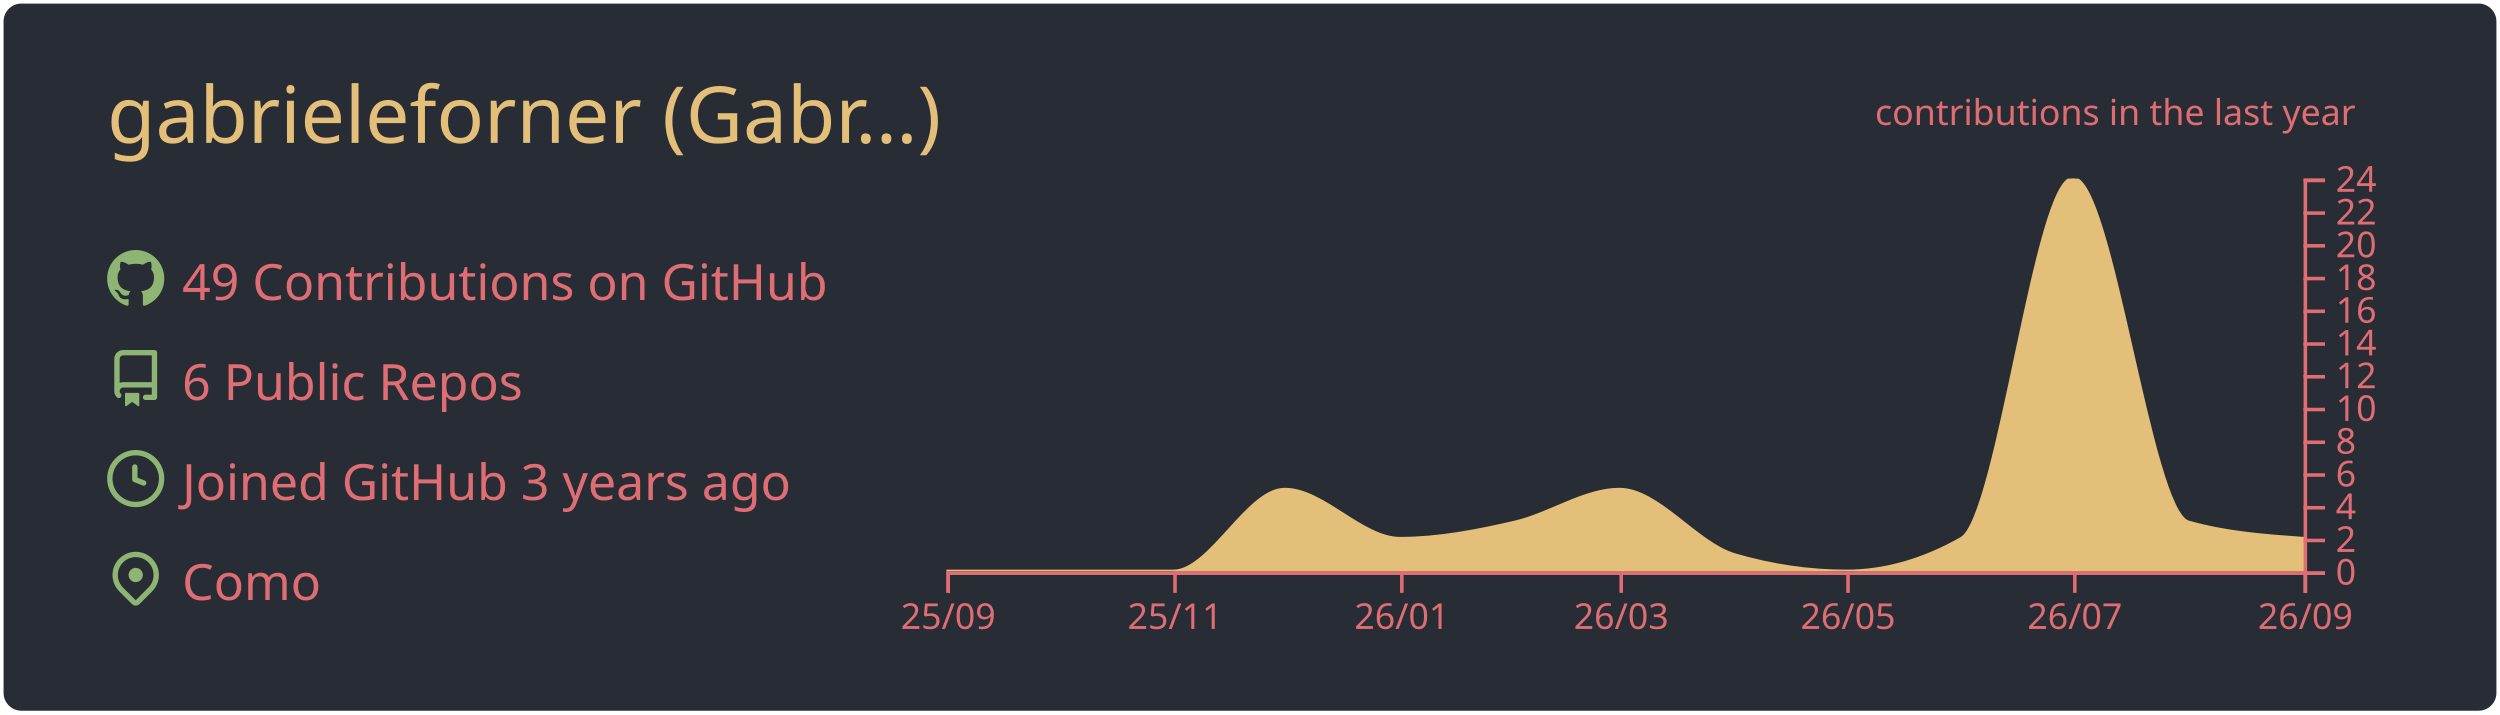
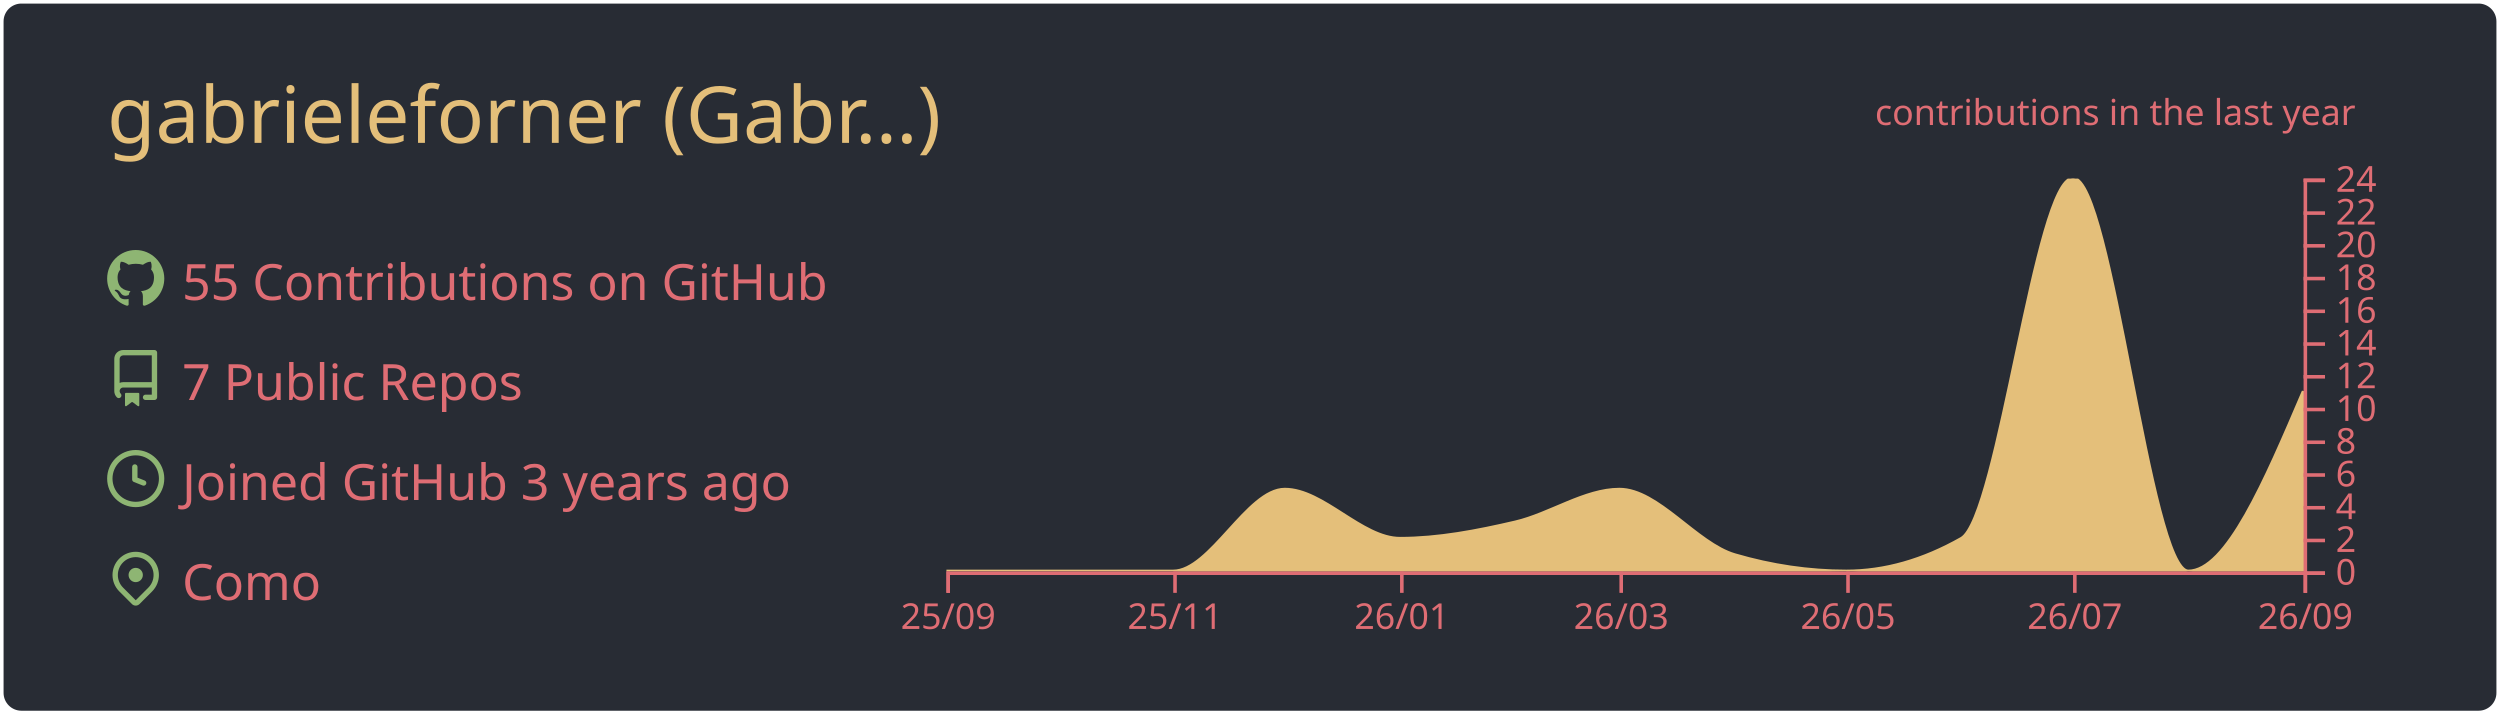
<svg xmlns="http://www.w3.org/2000/svg" width="700" height="200" viewBox="0 0 700 200">
  <style>* {
          font-family: 'Segoe UI', Ubuntu, "Helvetica Neue", Sans-Serif
        }</style>
  <g class="gpsc-root">
    <rect x="1" y="1" rx="5" ry="5" height="99%" width="99.714%" stroke="#000000" stroke-width="1" fill="#282c34" stroke-opacity="0" />
    <text x="30" y="40" class="gpsc-item" style="--gpsc-i: 0; font-size: 22px; fill: #e4bf7a;">gabrieleforner (Gabr…)</text>
    <g transform="translate(0,40)">
      <g transform="translate(30,30)">
        <g class="gpsc-item" style="--gpsc-i: 0;">
          <g transform="translate(0,0)" width="14" height="14" fill="#8eb573">
            <path fill-rule="evenodd" d="M8 0C3.58 0 0 3.58 0 8c0 3.54 2.29 6.53 5.47 7.59.4.07.55-.17.55-.38 0-.19-.01-.82-.01-1.49-2.01.37-2.53-.49-2.69-.94-.09-.23-.48-.94-.82-1.13-.28-.15-.68-.52-.01-.53.63-.01 1.08.58 1.23.82.72 1.21 1.87.87 2.33.66.07-.52.28-.87.51-1.07-1.78-.2-3.64-.89-3.64-3.95 0-.87.31-1.59.82-2.15-.08-.2-.36-1.02.08-2.12 0 0 .67-.21 2.2.82.64-.18 1.32-.27 2-.27.68 0 1.36.09 2 .27 1.53-1.04 2.2-.82 2.2-.82.44 1.1.16 1.92.08 2.12.51.56.82 1.27.82 2.15 0 3.07-1.87 3.75-3.65 3.95.29.25.54.73.54 1.48 0 1.07-.01 1.93-.01 2.2 0 .21.15.46.55.38A8.013 8.013 0 0016 8c0-4.42-3.58-8-8-8z" />
          </g>
        </g>
        <g class="gpsc-item" style="--gpsc-i: 1;">
          <g transform="translate(0,28)" width="14" height="14" fill="#8eb573">
            <path fill-rule="evenodd" d="M2 2.5A2.5 2.5 0 014.5 0h8.75a.75.75 0 01.75.75v12.5a.75.75 0 01-.75.75h-2.5a.75.75 0 110-1.5h1.75v-2h-8a1 1 0 00-.714 1.7.75.75 0 01-1.072 1.05A2.495 2.495 0 012 11.5v-9zm10.5-1V9h-8c-.356 0-.694.074-1 .208V2.5a1 1 0 011-1h8zM5 12.25v3.25a.25.25 0 00.4.2l1.45-1.087a.25.25 0 01.3 0L8.6 15.7a.25.25 0 00.4-.2v-3.25a.25.25 0 00-.25-.25h-3.5a.25.25 0 00-.25.25z" />
          </g>
        </g>
        <g class="gpsc-item" style="--gpsc-i: 2;">
          <g transform="translate(0,56)" width="14" height="14" fill="#8eb573">
            <path fill-rule="evenodd" d="M1.5 8a6.5 6.5 0 1113 0 6.5 6.5 0 01-13 0zM8 0a8 8 0 100 16A8 8 0 008 0zm.5 4.75a.75.75 0 00-1.5 0v3.5a.75.75 0 00.471.696l2.5 1a.75.75 0 00.557-1.392L8.5 7.742V4.75z" />
          </g>
        </g>
        <g class="gpsc-item" style="--gpsc-i: 3;">
          <g transform="translate(0,84)" width="14" height="14" fill="#8eb573">
            <path fill-rule="evenodd" d="M11.536 3.464a5 5 0 010 7.072L8 14.07l-3.536-3.535a5 5 0 117.072-7.072v.001zm1.06 8.132a6.5 6.5 0 10-9.192 0l3.535 3.536a1.5 1.5 0 002.122 0l3.535-3.536zM8 9a2 2 0 100-4 2 2 0 000 4z" />
          </g>
        </g>
-         <text x="21" y="14" class="gpsc-item" style="--gpsc-i: 0; fill: #df6d74; font-size: 14px;">49 Contributions on GitHub</text>
-         <text x="21" y="42" class="gpsc-item" style="--gpsc-i: 1; fill: #df6d74; font-size: 14px;">6 Public Repos</text>
+         <text x="21" y="14" class="gpsc-item" style="--gpsc-i: 0; fill: #df6d74; font-size: 14px;">55 Contributions on GitHub</text>
+         <text x="21" y="42" class="gpsc-item" style="--gpsc-i: 1; fill: #df6d74; font-size: 14px;">7 Public Repos</text>
        <text x="21" y="70" class="gpsc-item" style="--gpsc-i: 2; fill: #df6d74; font-size: 14px;">Joined GitHub 3 years ago</text>
        <text x="21" y="98" class="gpsc-item" style="--gpsc-i: 3; fill: #df6d74; font-size: 14px;">Como</text>
      </g>
      <g color="#e4bf7a" transform="translate(295,10)">
        <clipPath id="gpsc-reveal-clip">
          <rect class="gpsc-reveal" x="-30" y="0" width="410" height="110" style="--gpsc-w: 410px; --gpsc-i: 4;" />
        </clipPath>
        <g clip-path="url(#gpsc-reveal-clip)" class="gpsc-chart" style="--gpsc-i: 4;">
-           <path transform="translate(-30,0)" stroke="#e4bf7a" fill="#e4bf7a" opacity="1" d="M0,110C10.411,110,20.822,110,31.233,110C41.991,110,52.749,110,63.507,110C73.918,110,84.329,87.083,94.74,87.083C105.498,87.083,116.256,100.833,127.014,100.833C137.772,100.833,148.53,98.753,159.288,96.25C169.005,93.99,178.721,87.083,188.438,87.083C199.196,87.083,209.954,102.259,220.712,105.417C231.123,108.472,241.534,110,251.945,110C262.703,110,273.461,106.944,284.219,100.833C294.63,94.919,305.041,0,315.452,0C326.21,0,336.968,93.194,347.726,96.25C358.484,99.306,369.242,100.069,380,100.833L380,110C369.242,110,358.484,110,347.726,110C336.968,110,326.21,110,315.452,110C305.041,110,294.63,110,284.219,110C273.461,110,262.703,110,251.945,110C241.534,110,231.123,110,220.712,110C209.954,110,199.196,110,188.438,110C178.721,110,169.005,110,159.288,110C148.53,110,137.772,110,127.014,110C116.256,110,105.498,110,94.74,110C84.329,110,73.918,110,63.507,110C52.749,110,41.991,110,31.233,110C20.822,110,10.411,110,0,110Z" />
+           <path transform="translate(-30,0)" stroke="#e4bf7a" fill="#e4bf7a" opacity="1" d="M0,110C10.411,110,20.822,110,31.233,110C41.991,110,52.749,110,63.507,110C73.918,110,84.329,87.083,94.74,87.083C105.498,87.083,116.256,100.833,127.014,100.833C137.772,100.833,148.53,98.753,159.288,96.25C169.005,93.99,178.721,87.083,188.438,87.083C199.196,87.083,209.954,102.259,220.712,105.417C231.123,108.472,241.534,110,251.945,110C262.703,110,273.461,106.944,284.219,100.833C294.63,94.919,305.041,0,315.452,0C326.21,0,336.968,110,347.726,110C358.484,110,369.242,84.792,380,59.583L380,110C369.242,110,358.484,110,347.726,110C336.968,110,326.21,110,315.452,110C305.041,110,294.63,110,284.219,110C273.461,110,262.703,110,251.945,110C241.534,110,231.123,110,220.712,110C209.954,110,199.196,110,188.438,110C178.721,110,169.005,110,159.288,110C148.53,110,137.772,110,127.014,110C116.256,110,105.498,110,94.74,110C84.329,110,73.918,110,63.507,110C52.749,110,41.991,110,31.233,110C20.822,110,10.411,110,0,110Z" />
        </g>
        <g color="#df6d74" transform="translate(-30,110)" fill="none" font-size="10" font-family="sans-serif" text-anchor="middle">
          <path class="domain" stroke="currentColor" d="M0.5,6V0.5H380.5V6" />
          <g class="tick" opacity="1" transform="translate(0.5,0)">
            <line stroke="currentColor" y2="6" />
            <text fill="currentColor" y="9" dy="0.71em">25/09</text>
          </g>
          <g class="tick" opacity="1" transform="translate(64.00685,0)">
            <line stroke="currentColor" y2="6" />
            <text fill="currentColor" y="9" dy="0.71em">25/11</text>
          </g>
          <g class="tick" opacity="1" transform="translate(127.5137,0)">
            <line stroke="currentColor" y2="6" />
            <text fill="currentColor" y="9" dy="0.71em">26/01</text>
          </g>
          <g class="tick" opacity="1" transform="translate(188.9384,0)">
            <line stroke="currentColor" y2="6" />
            <text fill="currentColor" y="9" dy="0.71em">26/03</text>
          </g>
          <g class="tick" opacity="1" transform="translate(252.4452,0)">
            <line stroke="currentColor" y2="6" />
            <text fill="currentColor" y="9" dy="0.71em">26/05</text>
          </g>
          <g class="tick" opacity="1" transform="translate(315.9521,0)">
            <line stroke="currentColor" y2="6" />
            <text fill="currentColor" y="9" dy="0.71em">26/07</text>
          </g>
          <g class="tick" opacity="1" transform="translate(380.5,0)">
            <line stroke="currentColor" y2="6" />
            <text fill="currentColor" y="9" dy="0.71em">26/09</text>
          </g>
        </g>
        <g color="#df6d74" transform="translate(350,0)" fill="none" font-size="10" font-family="sans-serif" text-anchor="start">
          <path class="domain" stroke="currentColor" d="M6,110.5H0.5V0.5H6" />
          <g class="tick" opacity="1" transform="translate(0,110.5)">
            <line stroke="currentColor" x2="6" />
            <text fill="currentColor" x="9" dy="0.32em">0</text>
          </g>
          <g class="tick" opacity="1" transform="translate(0,101.3333)">
            <line stroke="currentColor" x2="6" />
            <text fill="currentColor" x="9" dy="0.32em">2</text>
          </g>
          <g class="tick" opacity="1" transform="translate(0,92.16667)">
            <line stroke="currentColor" x2="6" />
            <text fill="currentColor" x="9" dy="0.32em">4</text>
          </g>
          <g class="tick" opacity="1" transform="translate(0,83)">
            <line stroke="currentColor" x2="6" />
            <text fill="currentColor" x="9" dy="0.32em">6</text>
          </g>
          <g class="tick" opacity="1" transform="translate(0,73.83333)">
            <line stroke="currentColor" x2="6" />
            <text fill="currentColor" x="9" dy="0.32em">8</text>
          </g>
          <g class="tick" opacity="1" transform="translate(0,64.66667)">
            <line stroke="currentColor" x2="6" />
            <text fill="currentColor" x="9" dy="0.32em">10</text>
          </g>
          <g class="tick" opacity="1" transform="translate(0,55.5)">
            <line stroke="currentColor" x2="6" />
            <text fill="currentColor" x="9" dy="0.32em">12</text>
          </g>
          <g class="tick" opacity="1" transform="translate(0,46.33333)">
            <line stroke="currentColor" x2="6" />
            <text fill="currentColor" x="9" dy="0.32em">14</text>
          </g>
          <g class="tick" opacity="1" transform="translate(0,37.16667)">
            <line stroke="currentColor" x2="6" />
            <text fill="currentColor" x="9" dy="0.32em">16</text>
          </g>
          <g class="tick" opacity="1" transform="translate(0,28)">
            <line stroke="currentColor" x2="6" />
            <text fill="currentColor" x="9" dy="0.32em">18</text>
          </g>
          <g class="tick" opacity="1" transform="translate(0,18.83333)">
            <line stroke="currentColor" x2="6" />
            <text fill="currentColor" x="9" dy="0.32em">20</text>
          </g>
          <g class="tick" opacity="1" transform="translate(0,9.666667)">
            <line stroke="currentColor" x2="6" />
            <text fill="currentColor" x="9" dy="0.32em">22</text>
          </g>
          <g class="tick" opacity="1" transform="translate(0,0.5)">
            <line stroke="currentColor" x2="6" />
            <text fill="currentColor" x="9" dy="0.32em">24</text>
          </g>
        </g>
        <g>
          <text y="-15" x="230" style="fill: #df6d74; font-size: 10px;">contributions in the last year</text>
        </g>
      </g>
    </g>
  </g>
</svg>
